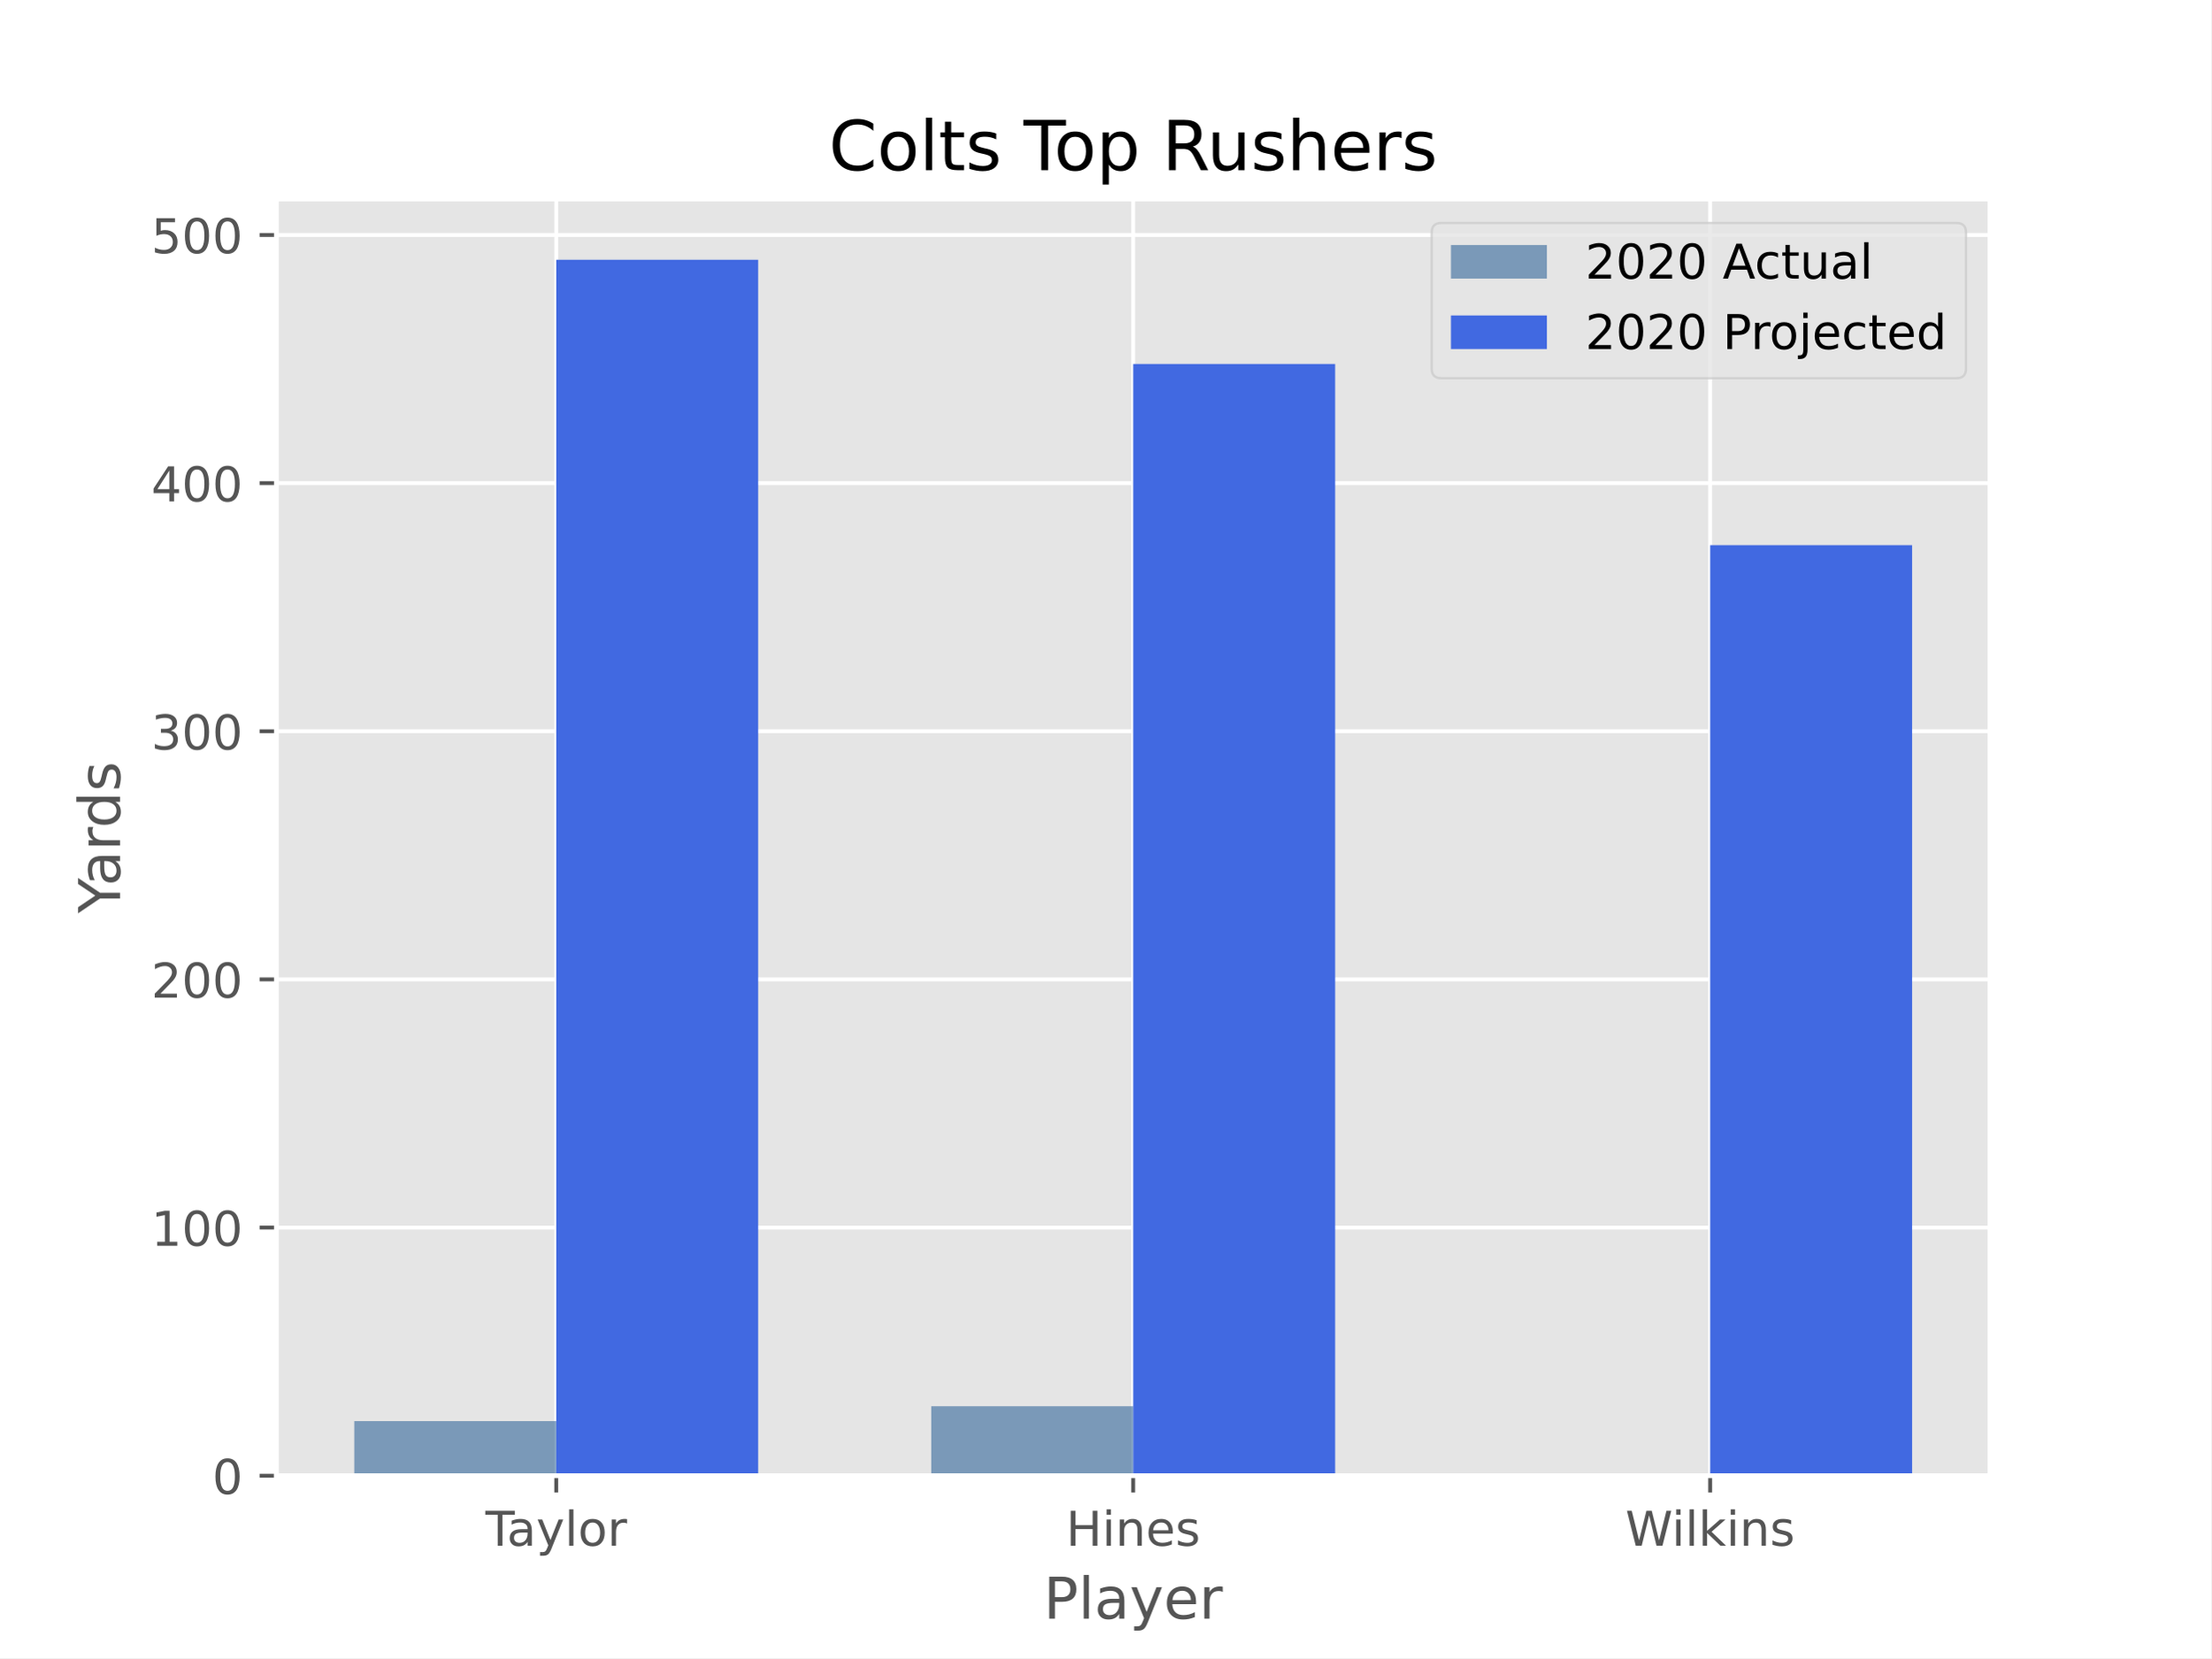
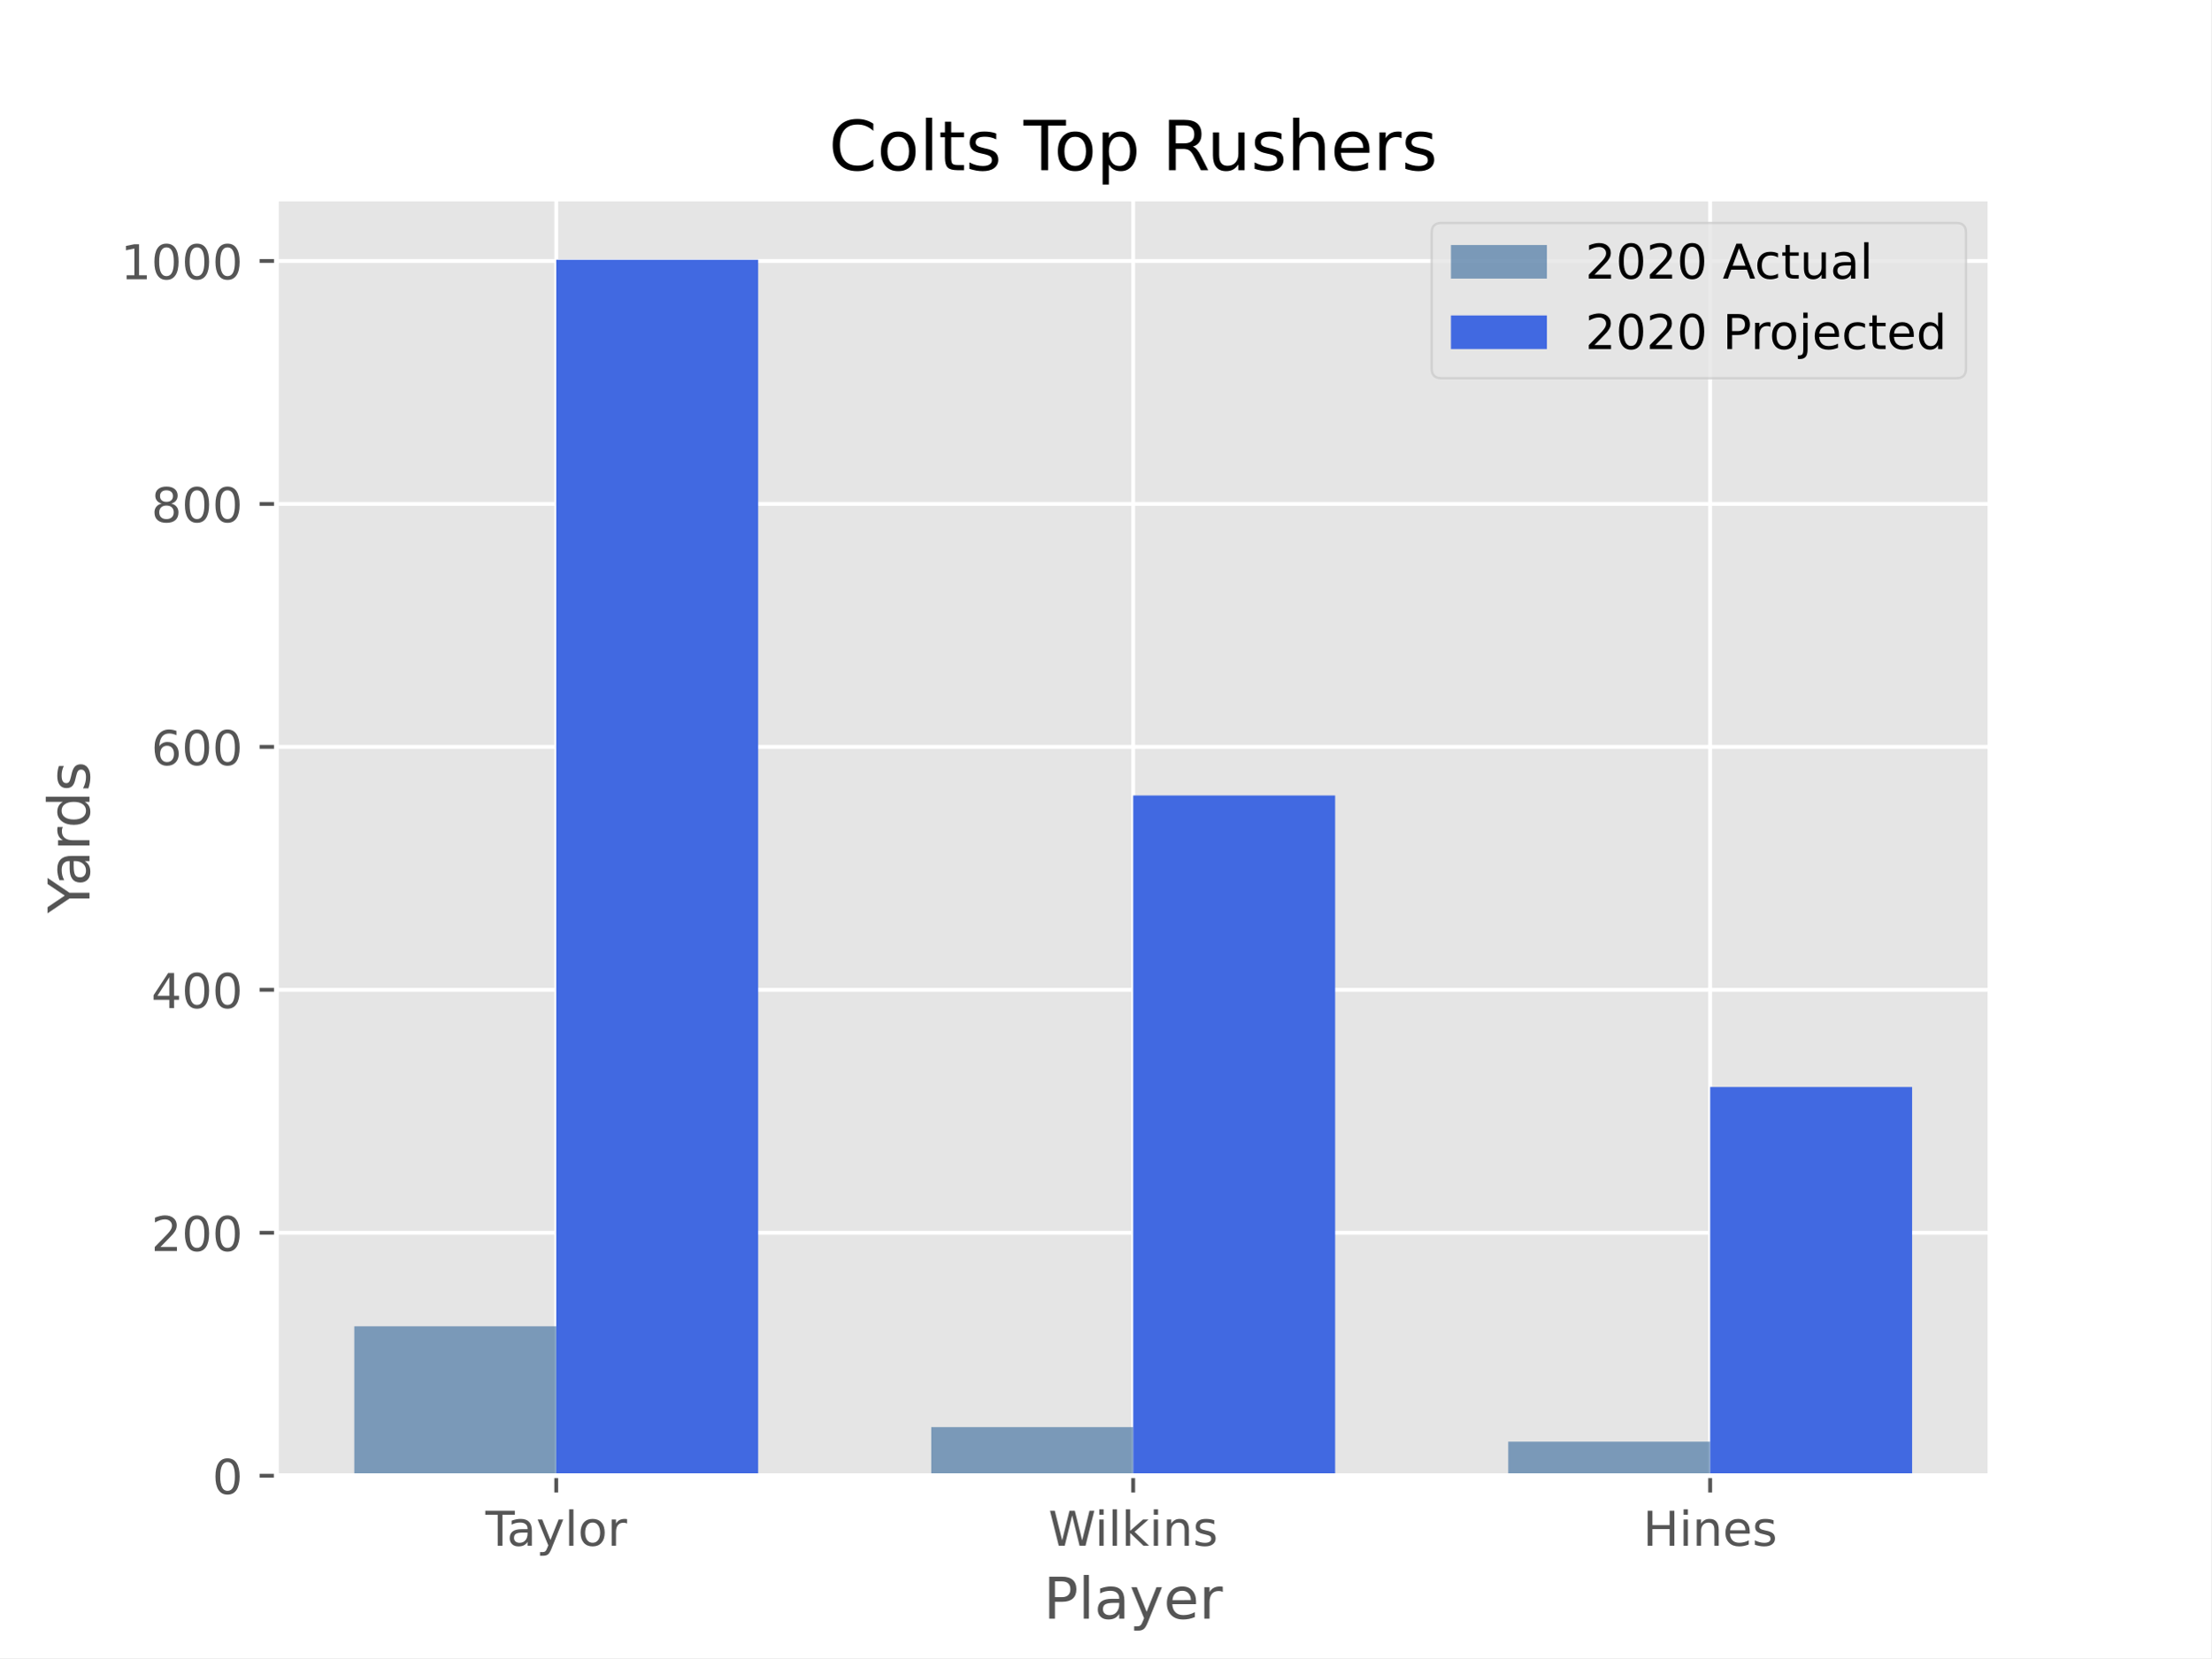
<svg xmlns="http://www.w3.org/2000/svg" xmlns:xlink="http://www.w3.org/1999/xlink" height="345.6pt" version="1.1" viewBox="0 0 460.8 345.6" width="460.8pt">
  <defs>
    <style type="text/css">*{stroke-linecap:butt;stroke-linejoin:round;}</style>
  </defs>
  <g id="figure_1">
    <g id="patch_1">
      <path d="M 0 345.6  L 460.8 345.6  L 460.8 0  L 0 0  z " style="fill:#ffffff;" />
    </g>
    <g id="axes_1">
      <g id="patch_2">
        <path d="M 57.6 307.584  L 414.72 307.584  L 414.72 41.472  L 57.6 41.472  z " style="fill:#e5e5e5;" />
      </g>
      <g id="matplotlib.axis_1">
        <g id="xtick_1">
          <g id="line2d_1">
-             <path clip-path="url(#p3a3b840589)" d="M 115.918 307.584  L 115.918 41.472  " style="fill:none;stroke:#ffffff;stroke-linecap:square;stroke-width:0.8;" />
+             <path clip-path="url(#p863824ca5a)" d="M 115.918 307.584  L 115.918 41.472  " style="fill:none;stroke:#ffffff;stroke-linecap:square;stroke-width:0.8;" />
          </g>
          <g id="line2d_2">
            <defs>
-               <path d="M 0 0  L 0 3.5  " id="mfa1e1a1103" style="stroke:#555555;stroke-width:0.8;" />
-             </defs>
-             <g>
-               <use style="fill:#555555;stroke:#555555;stroke-width:0.8;" x="115.918" xlink:href="#mfa1e1a1103" y="307.584" />
+               <path d="M 0 0  L 0 3.5  " id="me68859387d" style="stroke:#555555;stroke-width:0.8;" />
+             </defs>
+             <g>
+               <use style="fill:#555555;stroke:#555555;stroke-width:0.8;" x="115.918" xlink:href="#me68859387d" y="307.584" />
            </g>
          </g>
          <g id="text_1">
            <g style="fill:#555555;" transform="translate(101.1613 322.1824)scale(0.1 -0.1)">
              <defs>
                <path d="M -0.297 72.906  L 61.375 72.906  L 61.375 64.594  L 35.5 64.594  L 35.5 0  L 25.594 0  L 25.594 64.594  L -0.297 64.594  z " id="DejaVuSans-84" />
                <path d="M 34.281 27.484  Q 23.391 27.484 19.188 25  Q 14.984 22.516 14.984 16.5  Q 14.984 11.719 18.141 8.906  Q 21.297 6.109 26.703 6.109  Q 34.188 6.109 38.703 11.406  Q 43.219 16.703 43.219 25.484  L 43.219 27.484  z M 52.203 31.203  L 52.203 0  L 43.219 0  L 43.219 8.297  Q 40.141 3.328 35.547 0.953  Q 30.953 -1.422 24.312 -1.422  Q 15.922 -1.422 10.953 3.297  Q 6 8.016 6 15.922  Q 6 25.141 12.172 29.828  Q 18.359 34.516 30.609 34.516  L 43.219 34.516  L 43.219 35.406  Q 43.219 41.609 39.141 45  Q 35.062 48.391 27.688 48.391  Q 23 48.391 18.547 47.266  Q 14.109 46.141 10.016 43.891  L 10.016 52.203  Q 14.938 54.109 19.578 55.047  Q 24.219 56 28.609 56  Q 40.484 56 46.344 49.844  Q 52.203 43.703 52.203 31.203  z " id="DejaVuSans-97" />
                <path d="M 32.172 -5.078  Q 28.375 -14.844 24.75 -17.812  Q 21.141 -20.797 15.094 -20.797  L 7.906 -20.797  L 7.906 -13.281  L 13.188 -13.281  Q 16.891 -13.281 18.938 -11.516  Q 21 -9.766 23.484 -3.219  L 25.094 0.875  L 2.984 54.688  L 12.5 54.688  L 29.594 11.922  L 46.688 54.688  L 56.203 54.688  z " id="DejaVuSans-121" />
                <path d="M 9.422 75.984  L 18.406 75.984  L 18.406 0  L 9.422 0  z " id="DejaVuSans-108" />
                <path d="M 30.609 48.391  Q 23.391 48.391 19.188 42.75  Q 14.984 37.109 14.984 27.297  Q 14.984 17.484 19.156 11.844  Q 23.344 6.203 30.609 6.203  Q 37.797 6.203 41.984 11.859  Q 46.188 17.531 46.188 27.297  Q 46.188 37.016 41.984 42.703  Q 37.797 48.391 30.609 48.391  z M 30.609 56  Q 42.328 56 49.016 48.375  Q 55.719 40.766 55.719 27.297  Q 55.719 13.875 49.016 6.219  Q 42.328 -1.422 30.609 -1.422  Q 18.844 -1.422 12.172 6.219  Q 5.516 13.875 5.516 27.297  Q 5.516 40.766 12.172 48.375  Q 18.844 56 30.609 56  z " id="DejaVuSans-111" />
                <path d="M 41.109 46.297  Q 39.594 47.172 37.812 47.578  Q 36.031 48 33.891 48  Q 26.266 48 22.188 43.047  Q 18.109 38.094 18.109 28.812  L 18.109 0  L 9.078 0  L 9.078 54.688  L 18.109 54.688  L 18.109 46.188  Q 20.953 51.172 25.484 53.578  Q 30.031 56 36.531 56  Q 37.453 56 38.578 55.875  Q 39.703 55.766 41.062 55.516  z " id="DejaVuSans-114" />
              </defs>
              <use xlink:href="#DejaVuSans-84" />
              <use x="44.584" xlink:href="#DejaVuSans-97" />
              <use x="105.863" xlink:href="#DejaVuSans-121" />
              <use x="165.043" xlink:href="#DejaVuSans-108" />
              <use x="192.826" xlink:href="#DejaVuSans-111" />
              <use x="254.008" xlink:href="#DejaVuSans-114" />
            </g>
          </g>
        </g>
        <g id="xtick_2">
          <g id="line2d_3">
-             <path clip-path="url(#p3a3b840589)" d="M 236.16 307.584  L 236.16 41.472  " style="fill:none;stroke:#ffffff;stroke-linecap:square;stroke-width:0.8;" />
+             <path clip-path="url(#p863824ca5a)" d="M 236.16 307.584  L 236.16 41.472  " style="fill:none;stroke:#ffffff;stroke-linecap:square;stroke-width:0.8;" />
          </g>
          <g id="line2d_4">
            <g>
-               <use style="fill:#555555;stroke:#555555;stroke-width:0.8;" x="236.16" xlink:href="#mfa1e1a1103" y="307.584" />
+               <use style="fill:#555555;stroke:#555555;stroke-width:0.8;" x="236.16" xlink:href="#me68859387d" y="307.584" />
            </g>
          </g>
          <g id="text_2">
-             <g style="fill:#555555;" transform="translate(222.1608 322.1824)scale(0.1 -0.1)">
-               <defs>
-                 <path d="M 9.812 72.906  L 19.672 72.906  L 19.672 43.016  L 55.516 43.016  L 55.516 72.906  L 65.375 72.906  L 65.375 0  L 55.516 0  L 55.516 34.719  L 19.672 34.719  L 19.672 0  L 9.812 0  z " id="DejaVuSans-72" />
+             <g style="fill:#555555;" transform="translate(218.4928 322.1824)scale(0.1 -0.1)">
+               <defs>
+                 <path d="M 3.328 72.906  L 13.281 72.906  L 28.609 11.281  L 43.891 72.906  L 54.984 72.906  L 70.312 11.281  L 85.594 72.906  L 95.609 72.906  L 77.297 0  L 64.891 0  L 49.516 63.281  L 33.984 0  L 21.578 0  z " id="DejaVuSans-87" />
                <path d="M 9.422 54.688  L 18.406 54.688  L 18.406 0  L 9.422 0  z M 9.422 75.984  L 18.406 75.984  L 18.406 64.594  L 9.422 64.594  z " id="DejaVuSans-105" />
+                 <path d="M 9.078 75.984  L 18.109 75.984  L 18.109 31.109  L 44.922 54.688  L 56.391 54.688  L 27.391 29.109  L 57.625 0  L 45.906 0  L 18.109 26.703  L 18.109 0  L 9.078 0  z " id="DejaVuSans-107" />
                <path d="M 54.891 33.016  L 54.891 0  L 45.906 0  L 45.906 32.719  Q 45.906 40.484 42.875 44.328  Q 39.844 48.188 33.797 48.188  Q 26.516 48.188 22.312 43.547  Q 18.109 38.922 18.109 30.906  L 18.109 0  L 9.078 0  L 9.078 54.688  L 18.109 54.688  L 18.109 46.188  Q 21.344 51.125 25.703 53.562  Q 30.078 56 35.797 56  Q 45.219 56 50.047 50.172  Q 54.891 44.344 54.891 33.016  z " id="DejaVuSans-110" />
-                 <path d="M 56.203 29.594  L 56.203 25.203  L 14.891 25.203  Q 15.484 15.922 20.484 11.062  Q 25.484 6.203 34.422 6.203  Q 39.594 6.203 44.453 7.469  Q 49.312 8.734 54.109 11.281  L 54.109 2.781  Q 49.266 0.734 44.188 -0.344  Q 39.109 -1.422 33.891 -1.422  Q 20.797 -1.422 13.156 6.188  Q 5.516 13.812 5.516 26.812  Q 5.516 40.234 12.766 48.109  Q 20.016 56 32.328 56  Q 43.359 56 49.781 48.891  Q 56.203 41.797 56.203 29.594  z M 47.219 32.234  Q 47.125 39.594 43.094 43.984  Q 39.062 48.391 32.422 48.391  Q 24.906 48.391 20.391 44.141  Q 15.875 39.891 15.188 32.172  z " id="DejaVuSans-101" />
                <path d="M 44.281 53.078  L 44.281 44.578  Q 40.484 46.531 36.375 47.5  Q 32.281 48.484 27.875 48.484  Q 21.188 48.484 17.844 46.438  Q 14.5 44.391 14.5 40.281  Q 14.5 37.156 16.891 35.375  Q 19.281 33.594 26.516 31.984  L 29.594 31.297  Q 39.156 29.25 43.188 25.516  Q 47.219 21.781 47.219 15.094  Q 47.219 7.469 41.188 3.016  Q 35.156 -1.422 24.609 -1.422  Q 20.219 -1.422 15.453 -0.562  Q 10.688 0.297 5.422 2  L 5.422 11.281  Q 10.406 8.688 15.234 7.391  Q 20.062 6.109 24.812 6.109  Q 31.156 6.109 34.562 8.281  Q 37.984 10.453 37.984 14.406  Q 37.984 18.062 35.516 20.016  Q 33.062 21.969 24.703 23.781  L 21.578 24.516  Q 13.234 26.266 9.516 29.906  Q 5.812 33.547 5.812 39.891  Q 5.812 47.609 11.281 51.797  Q 16.75 56 26.812 56  Q 31.781 56 36.172 55.266  Q 40.578 54.547 44.281 53.078  z " id="DejaVuSans-115" />
-               </defs>
-               <use xlink:href="#DejaVuSans-72" />
-               <use x="75.195" xlink:href="#DejaVuSans-105" />
-               <use x="102.979" xlink:href="#DejaVuSans-110" />
-               <use x="166.357" xlink:href="#DejaVuSans-101" />
-               <use x="227.881" xlink:href="#DejaVuSans-115" />
-             </g>
-           </g>
-         </g>
-         <g id="xtick_3">
-           <g id="line2d_5">
-             <path clip-path="url(#p3a3b840589)" d="M 356.402 307.584  L 356.402 41.472  " style="fill:none;stroke:#ffffff;stroke-linecap:square;stroke-width:0.8;" />
-           </g>
-           <g id="line2d_6">
-             <g>
-               <use style="fill:#555555;stroke:#555555;stroke-width:0.8;" x="356.402" xlink:href="#mfa1e1a1103" y="307.584" />
-             </g>
-           </g>
-           <g id="text_3">
-             <g style="fill:#555555;" transform="translate(338.7352 322.1824)scale(0.1 -0.1)">
-               <defs>
-                 <path d="M 3.328 72.906  L 13.281 72.906  L 28.609 11.281  L 43.891 72.906  L 54.984 72.906  L 70.312 11.281  L 85.594 72.906  L 95.609 72.906  L 77.297 0  L 64.891 0  L 49.516 63.281  L 33.984 0  L 21.578 0  z " id="DejaVuSans-87" />
-                 <path d="M 9.078 75.984  L 18.109 75.984  L 18.109 31.109  L 44.922 54.688  L 56.391 54.688  L 27.391 29.109  L 57.625 0  L 45.906 0  L 18.109 26.703  L 18.109 0  L 9.078 0  z " id="DejaVuSans-107" />
              </defs>
              <use xlink:href="#DejaVuSans-87" />
              <use x="96.627" xlink:href="#DejaVuSans-105" />
              <use x="124.41" xlink:href="#DejaVuSans-108" />
              <use x="152.193" xlink:href="#DejaVuSans-107" />
              <use x="210.104" xlink:href="#DejaVuSans-105" />
              <use x="237.887" xlink:href="#DejaVuSans-110" />
              <use x="301.266" xlink:href="#DejaVuSans-115" />
            </g>
          </g>
        </g>
+         <g id="xtick_3">
+           <g id="line2d_5">
+             <path clip-path="url(#p863824ca5a)" d="M 356.402 307.584  L 356.402 41.472  " style="fill:none;stroke:#ffffff;stroke-linecap:square;stroke-width:0.8;" />
+           </g>
+           <g id="line2d_6">
+             <g>
+               <use style="fill:#555555;stroke:#555555;stroke-width:0.8;" x="356.402" xlink:href="#me68859387d" y="307.584" />
+             </g>
+           </g>
+           <g id="text_3">
+             <g style="fill:#555555;" transform="translate(342.4032 322.1824)scale(0.1 -0.1)">
+               <defs>
+                 <path d="M 9.812 72.906  L 19.672 72.906  L 19.672 43.016  L 55.516 43.016  L 55.516 72.906  L 65.375 72.906  L 65.375 0  L 55.516 0  L 55.516 34.719  L 19.672 34.719  L 19.672 0  L 9.812 0  z " id="DejaVuSans-72" />
+                 <path d="M 56.203 29.594  L 56.203 25.203  L 14.891 25.203  Q 15.484 15.922 20.484 11.062  Q 25.484 6.203 34.422 6.203  Q 39.594 6.203 44.453 7.469  Q 49.312 8.734 54.109 11.281  L 54.109 2.781  Q 49.266 0.734 44.188 -0.344  Q 39.109 -1.422 33.891 -1.422  Q 20.797 -1.422 13.156 6.188  Q 5.516 13.812 5.516 26.812  Q 5.516 40.234 12.766 48.109  Q 20.016 56 32.328 56  Q 43.359 56 49.781 48.891  Q 56.203 41.797 56.203 29.594  z M 47.219 32.234  Q 47.125 39.594 43.094 43.984  Q 39.062 48.391 32.422 48.391  Q 24.906 48.391 20.391 44.141  Q 15.875 39.891 15.188 32.172  z " id="DejaVuSans-101" />
+               </defs>
+               <use xlink:href="#DejaVuSans-72" />
+               <use x="75.195" xlink:href="#DejaVuSans-105" />
+               <use x="102.979" xlink:href="#DejaVuSans-110" />
+               <use x="166.357" xlink:href="#DejaVuSans-101" />
+               <use x="227.881" xlink:href="#DejaVuSans-115" />
+             </g>
+           </g>
+         </g>
        <g id="text_4">
          <g style="fill:#555555;" transform="translate(217.4888 337.3802)scale(0.12 -0.12)">
            <defs>
              <path d="M 19.672 64.797  L 19.672 37.406  L 32.078 37.406  Q 38.969 37.406 42.719 40.969  Q 46.484 44.531 46.484 51.125  Q 46.484 57.672 42.719 61.234  Q 38.969 64.797 32.078 64.797  z M 9.812 72.906  L 32.078 72.906  Q 44.344 72.906 50.609 67.359  Q 56.891 61.812 56.891 51.125  Q 56.891 40.328 50.609 34.812  Q 44.344 29.297 32.078 29.297  L 19.672 29.297  L 19.672 0  L 9.812 0  z " id="DejaVuSans-80" />
            </defs>
            <use xlink:href="#DejaVuSans-80" />
            <use x="60.303" xlink:href="#DejaVuSans-108" />
            <use x="88.086" xlink:href="#DejaVuSans-97" />
            <use x="149.365" xlink:href="#DejaVuSans-121" />
            <use x="208.545" xlink:href="#DejaVuSans-101" />
            <use x="270.068" xlink:href="#DejaVuSans-114" />
          </g>
        </g>
      </g>
      <g id="matplotlib.axis_2">
        <g id="ytick_1">
          <g id="line2d_7">
-             <path clip-path="url(#p3a3b840589)" d="M 57.6 307.584  L 414.72 307.584  " style="fill:none;stroke:#ffffff;stroke-linecap:square;stroke-width:0.8;" />
+             <path clip-path="url(#p863824ca5a)" d="M 57.6 307.584  L 414.72 307.584  " style="fill:none;stroke:#ffffff;stroke-linecap:square;stroke-width:0.8;" />
          </g>
          <g id="line2d_8">
            <defs>
-               <path d="M 0 0  L -3.5 0  " id="m974c4fb7f1" style="stroke:#555555;stroke-width:0.8;" />
-             </defs>
-             <g>
-               <use style="fill:#555555;stroke:#555555;stroke-width:0.8;" x="57.6" xlink:href="#m974c4fb7f1" y="307.584" />
+               <path d="M 0 0  L -3.5 0  " id="mc8473c30e7" style="stroke:#555555;stroke-width:0.8;" />
+             </defs>
+             <g>
+               <use style="fill:#555555;stroke:#555555;stroke-width:0.8;" x="57.6" xlink:href="#mc8473c30e7" y="307.584" />
            </g>
          </g>
          <g id="text_5">
            <g style="fill:#555555;" transform="translate(44.2375 311.3832)scale(0.1 -0.1)">
              <defs>
                <path d="M 31.781 66.406  Q 24.172 66.406 20.328 58.906  Q 16.5 51.422 16.5 36.375  Q 16.5 21.391 20.328 13.891  Q 24.172 6.391 31.781 6.391  Q 39.453 6.391 43.281 13.891  Q 47.125 21.391 47.125 36.375  Q 47.125 51.422 43.281 58.906  Q 39.453 66.406 31.781 66.406  z M 31.781 74.219  Q 44.047 74.219 50.516 64.516  Q 56.984 54.828 56.984 36.375  Q 56.984 17.969 50.516 8.266  Q 44.047 -1.422 31.781 -1.422  Q 19.531 -1.422 13.062 8.266  Q 6.594 17.969 6.594 36.375  Q 6.594 54.828 13.062 64.516  Q 19.531 74.219 31.781 74.219  z " id="DejaVuSans-48" />
              </defs>
              <use xlink:href="#DejaVuSans-48" />
            </g>
          </g>
        </g>
        <g id="ytick_2">
          <g id="line2d_9">
-             <path clip-path="url(#p3a3b840589)" d="M 57.6 255.862  L 414.72 255.862  " style="fill:none;stroke:#ffffff;stroke-linecap:square;stroke-width:0.8;" />
+             <path clip-path="url(#p863824ca5a)" d="M 57.6 256.947  L 414.72 256.947  " style="fill:none;stroke:#ffffff;stroke-linecap:square;stroke-width:0.8;" />
          </g>
          <g id="line2d_10">
            <g>
-               <use style="fill:#555555;stroke:#555555;stroke-width:0.8;" x="57.6" xlink:href="#m974c4fb7f1" y="255.862" />
+               <use style="fill:#555555;stroke:#555555;stroke-width:0.8;" x="57.6" xlink:href="#mc8473c30e7" y="256.947" />
            </g>
          </g>
          <g id="text_6">
-             <g style="fill:#555555;" transform="translate(31.5125 259.6608)scale(0.1 -0.1)">
-               <defs>
-                 <path d="M 12.406 8.297  L 28.516 8.297  L 28.516 63.922  L 10.984 60.406  L 10.984 69.391  L 28.422 72.906  L 38.281 72.906  L 38.281 8.297  L 54.391 8.297  L 54.391 0  L 12.406 0  z " id="DejaVuSans-49" />
-               </defs>
-               <use xlink:href="#DejaVuSans-49" />
+             <g style="fill:#555555;" transform="translate(31.5125 260.7459)scale(0.1 -0.1)">
+               <defs>
+                 <path d="M 19.188 8.297  L 53.609 8.297  L 53.609 0  L 7.328 0  L 7.328 8.297  Q 12.938 14.109 22.625 23.891  Q 32.328 33.688 34.812 36.531  Q 39.547 41.844 41.422 45.531  Q 43.312 49.219 43.312 52.781  Q 43.312 58.594 39.234 62.25  Q 35.156 65.922 28.609 65.922  Q 23.969 65.922 18.812 64.312  Q 13.672 62.703 7.812 59.422  L 7.812 69.391  Q 13.766 71.781 18.938 73  Q 24.125 74.219 28.422 74.219  Q 39.75 74.219 46.484 68.547  Q 53.219 62.891 53.219 53.422  Q 53.219 48.922 51.531 44.891  Q 49.859 40.875 45.406 35.406  Q 44.188 33.984 37.641 27.219  Q 31.109 20.453 19.188 8.297  z " id="DejaVuSans-50" />
+               </defs>
+               <use xlink:href="#DejaVuSans-50" />
              <use x="63.623" xlink:href="#DejaVuSans-48" />
              <use x="127.246" xlink:href="#DejaVuSans-48" />
            </g>
          </g>
        </g>
        <g id="ytick_3">
          <g id="line2d_11">
-             <path clip-path="url(#p3a3b840589)" d="M 57.6 204.139  L 414.72 204.139  " style="fill:none;stroke:#ffffff;stroke-linecap:square;stroke-width:0.8;" />
+             <path clip-path="url(#p863824ca5a)" d="M 57.6 206.309  L 414.72 206.309  " style="fill:none;stroke:#ffffff;stroke-linecap:square;stroke-width:0.8;" />
          </g>
          <g id="line2d_12">
            <g>
-               <use style="fill:#555555;stroke:#555555;stroke-width:0.8;" x="57.6" xlink:href="#m974c4fb7f1" y="204.139" />
+               <use style="fill:#555555;stroke:#555555;stroke-width:0.8;" x="57.6" xlink:href="#mc8473c30e7" y="206.309" />
            </g>
          </g>
          <g id="text_7">
-             <g style="fill:#555555;" transform="translate(31.5125 207.9383)scale(0.1 -0.1)">
-               <defs>
-                 <path d="M 19.188 8.297  L 53.609 8.297  L 53.609 0  L 7.328 0  L 7.328 8.297  Q 12.938 14.109 22.625 23.891  Q 32.328 33.688 34.812 36.531  Q 39.547 41.844 41.422 45.531  Q 43.312 49.219 43.312 52.781  Q 43.312 58.594 39.234 62.25  Q 35.156 65.922 28.609 65.922  Q 23.969 65.922 18.812 64.312  Q 13.672 62.703 7.812 59.422  L 7.812 69.391  Q 13.766 71.781 18.938 73  Q 24.125 74.219 28.422 74.219  Q 39.75 74.219 46.484 68.547  Q 53.219 62.891 53.219 53.422  Q 53.219 48.922 51.531 44.891  Q 49.859 40.875 45.406 35.406  Q 44.188 33.984 37.641 27.219  Q 31.109 20.453 19.188 8.297  z " id="DejaVuSans-50" />
-               </defs>
-               <use xlink:href="#DejaVuSans-50" />
+             <g style="fill:#555555;" transform="translate(31.5125 210.1085)scale(0.1 -0.1)">
+               <defs>
+                 <path d="M 37.797 64.312  L 12.891 25.391  L 37.797 25.391  z M 35.203 72.906  L 47.609 72.906  L 47.609 25.391  L 58.016 25.391  L 58.016 17.188  L 47.609 17.188  L 47.609 0  L 37.797 0  L 37.797 17.188  L 4.891 17.188  L 4.891 26.703  z " id="DejaVuSans-52" />
+               </defs>
+               <use xlink:href="#DejaVuSans-52" />
              <use x="63.623" xlink:href="#DejaVuSans-48" />
              <use x="127.246" xlink:href="#DejaVuSans-48" />
            </g>
          </g>
        </g>
        <g id="ytick_4">
          <g id="line2d_13">
-             <path clip-path="url(#p3a3b840589)" d="M 57.6 152.417  L 414.72 152.417  " style="fill:none;stroke:#ffffff;stroke-linecap:square;stroke-width:0.8;" />
+             <path clip-path="url(#p863824ca5a)" d="M 57.6 155.672  L 414.72 155.672  " style="fill:none;stroke:#ffffff;stroke-linecap:square;stroke-width:0.8;" />
          </g>
          <g id="line2d_14">
            <g>
-               <use style="fill:#555555;stroke:#555555;stroke-width:0.8;" x="57.6" xlink:href="#m974c4fb7f1" y="152.417" />
+               <use style="fill:#555555;stroke:#555555;stroke-width:0.8;" x="57.6" xlink:href="#mc8473c30e7" y="155.672" />
            </g>
          </g>
          <g id="text_8">
-             <g style="fill:#555555;" transform="translate(31.5125 156.2159)scale(0.1 -0.1)">
-               <defs>
-                 <path d="M 40.578 39.312  Q 47.656 37.797 51.625 33  Q 55.609 28.219 55.609 21.188  Q 55.609 10.406 48.188 4.484  Q 40.766 -1.422 27.094 -1.422  Q 22.516 -1.422 17.656 -0.516  Q 12.797 0.391 7.625 2.203  L 7.625 11.719  Q 11.719 9.328 16.594 8.109  Q 21.484 6.891 26.812 6.891  Q 36.078 6.891 40.938 10.547  Q 45.797 14.203 45.797 21.188  Q 45.797 27.641 41.281 31.266  Q 36.766 34.906 28.719 34.906  L 20.219 34.906  L 20.219 43.016  L 29.109 43.016  Q 36.375 43.016 40.234 45.922  Q 44.094 48.828 44.094 54.297  Q 44.094 59.906 40.109 62.906  Q 36.141 65.922 28.719 65.922  Q 24.656 65.922 20.016 65.031  Q 15.375 64.156 9.812 62.312  L 9.812 71.094  Q 15.438 72.656 20.344 73.438  Q 25.25 74.219 29.594 74.219  Q 40.828 74.219 47.359 69.109  Q 53.906 64.016 53.906 55.328  Q 53.906 49.266 50.438 45.094  Q 46.969 40.922 40.578 39.312  z " id="DejaVuSans-51" />
-               </defs>
-               <use xlink:href="#DejaVuSans-51" />
+             <g style="fill:#555555;" transform="translate(31.5125 159.4711)scale(0.1 -0.1)">
+               <defs>
+                 <path d="M 33.016 40.375  Q 26.375 40.375 22.484 35.828  Q 18.609 31.297 18.609 23.391  Q 18.609 15.531 22.484 10.953  Q 26.375 6.391 33.016 6.391  Q 39.656 6.391 43.531 10.953  Q 47.406 15.531 47.406 23.391  Q 47.406 31.297 43.531 35.828  Q 39.656 40.375 33.016 40.375  z M 52.594 71.297  L 52.594 62.312  Q 48.875 64.062 45.094 64.984  Q 41.312 65.922 37.594 65.922  Q 27.828 65.922 22.672 59.328  Q 17.531 52.734 16.797 39.406  Q 19.672 43.656 24.016 45.922  Q 28.375 48.188 33.594 48.188  Q 44.578 48.188 50.953 41.516  Q 57.328 34.859 57.328 23.391  Q 57.328 12.156 50.688 5.359  Q 44.047 -1.422 33.016 -1.422  Q 20.359 -1.422 13.672 8.266  Q 6.984 17.969 6.984 36.375  Q 6.984 53.656 15.188 63.938  Q 23.391 74.219 37.203 74.219  Q 40.922 74.219 44.703 73.484  Q 48.484 72.75 52.594 71.297  z " id="DejaVuSans-54" />
+               </defs>
+               <use xlink:href="#DejaVuSans-54" />
              <use x="63.623" xlink:href="#DejaVuSans-48" />
              <use x="127.246" xlink:href="#DejaVuSans-48" />
            </g>
          </g>
        </g>
        <g id="ytick_5">
          <g id="line2d_15">
-             <path clip-path="url(#p3a3b840589)" d="M 57.6 100.694  L 414.72 100.694  " style="fill:none;stroke:#ffffff;stroke-linecap:square;stroke-width:0.8;" />
+             <path clip-path="url(#p863824ca5a)" d="M 57.6 105.035  L 414.72 105.035  " style="fill:none;stroke:#ffffff;stroke-linecap:square;stroke-width:0.8;" />
          </g>
          <g id="line2d_16">
            <g>
-               <use style="fill:#555555;stroke:#555555;stroke-width:0.8;" x="57.6" xlink:href="#m974c4fb7f1" y="100.694" />
+               <use style="fill:#555555;stroke:#555555;stroke-width:0.8;" x="57.6" xlink:href="#mc8473c30e7" y="105.035" />
            </g>
          </g>
          <g id="text_9">
-             <g style="fill:#555555;" transform="translate(31.5125 104.4934)scale(0.1 -0.1)">
-               <defs>
-                 <path d="M 37.797 64.312  L 12.891 25.391  L 37.797 25.391  z M 35.203 72.906  L 47.609 72.906  L 47.609 25.391  L 58.016 25.391  L 58.016 17.188  L 47.609 17.188  L 47.609 0  L 37.797 0  L 37.797 17.188  L 4.891 17.188  L 4.891 26.703  z " id="DejaVuSans-52" />
-               </defs>
-               <use xlink:href="#DejaVuSans-52" />
+             <g style="fill:#555555;" transform="translate(31.5125 108.8338)scale(0.1 -0.1)">
+               <defs>
+                 <path d="M 31.781 34.625  Q 24.75 34.625 20.719 30.859  Q 16.703 27.094 16.703 20.516  Q 16.703 13.922 20.719 10.156  Q 24.75 6.391 31.781 6.391  Q 38.812 6.391 42.859 10.172  Q 46.922 13.969 46.922 20.516  Q 46.922 27.094 42.891 30.859  Q 38.875 34.625 31.781 34.625  z M 21.922 38.812  Q 15.578 40.375 12.031 44.719  Q 8.5 49.078 8.5 55.328  Q 8.5 64.062 14.719 69.141  Q 20.953 74.219 31.781 74.219  Q 42.672 74.219 48.875 69.141  Q 55.078 64.062 55.078 55.328  Q 55.078 49.078 51.531 44.719  Q 48 40.375 41.703 38.812  Q 48.828 37.156 52.797 32.312  Q 56.781 27.484 56.781 20.516  Q 56.781 9.906 50.312 4.234  Q 43.844 -1.422 31.781 -1.422  Q 19.734 -1.422 13.25 4.234  Q 6.781 9.906 6.781 20.516  Q 6.781 27.484 10.781 32.312  Q 14.797 37.156 21.922 38.812  z M 18.312 54.391  Q 18.312 48.734 21.844 45.562  Q 25.391 42.391 31.781 42.391  Q 38.141 42.391 41.719 45.562  Q 45.312 48.734 45.312 54.391  Q 45.312 60.062 41.719 63.234  Q 38.141 66.406 31.781 66.406  Q 25.391 66.406 21.844 63.234  Q 18.312 60.062 18.312 54.391  z " id="DejaVuSans-56" />
+               </defs>
+               <use xlink:href="#DejaVuSans-56" />
              <use x="63.623" xlink:href="#DejaVuSans-48" />
              <use x="127.246" xlink:href="#DejaVuSans-48" />
            </g>
          </g>
        </g>
        <g id="ytick_6">
          <g id="line2d_17">
-             <path clip-path="url(#p3a3b840589)" d="M 57.6 48.972  L 414.72 48.972  " style="fill:none;stroke:#ffffff;stroke-linecap:square;stroke-width:0.8;" />
+             <path clip-path="url(#p863824ca5a)" d="M 57.6 54.397  L 414.72 54.397  " style="fill:none;stroke:#ffffff;stroke-linecap:square;stroke-width:0.8;" />
          </g>
          <g id="line2d_18">
            <g>
-               <use style="fill:#555555;stroke:#555555;stroke-width:0.8;" x="57.6" xlink:href="#m974c4fb7f1" y="48.972" />
+               <use style="fill:#555555;stroke:#555555;stroke-width:0.8;" x="57.6" xlink:href="#mc8473c30e7" y="54.397" />
            </g>
          </g>
          <g id="text_10">
-             <g style="fill:#555555;" transform="translate(31.5125 52.77097)scale(0.1 -0.1)">
-               <defs>
-                 <path d="M 10.797 72.906  L 49.516 72.906  L 49.516 64.594  L 19.828 64.594  L 19.828 46.734  Q 21.969 47.469 24.109 47.828  Q 26.266 48.188 28.422 48.188  Q 40.625 48.188 47.75 41.5  Q 54.891 34.812 54.891 23.391  Q 54.891 11.625 47.562 5.094  Q 40.234 -1.422 26.906 -1.422  Q 22.312 -1.422 17.547 -0.641  Q 12.797 0.141 7.719 1.703  L 7.719 11.625  Q 12.109 9.234 16.797 8.062  Q 21.484 6.891 26.703 6.891  Q 35.156 6.891 40.078 11.328  Q 45.016 15.766 45.016 23.391  Q 45.016 31 40.078 35.438  Q 35.156 39.891 26.703 39.891  Q 22.75 39.891 18.812 39.016  Q 14.891 38.141 10.797 36.281  z " id="DejaVuSans-53" />
-               </defs>
-               <use xlink:href="#DejaVuSans-53" />
-               <use x="63.623" xlink:href="#DejaVuSans-48" />
-               <use x="127.246" xlink:href="#DejaVuSans-48" />
+             <g style="fill:#555555;" transform="translate(25.15 58.19641)scale(0.1 -0.1)">
+               <defs>
+                 <path d="M 12.406 8.297  L 28.516 8.297  L 28.516 63.922  L 10.984 60.406  L 10.984 69.391  L 28.422 72.906  L 38.281 72.906  L 38.281 8.297  L 54.391 8.297  L 54.391 0  L 12.406 0  z " id="DejaVuSans-49" />
+               </defs>
+               <use xlink:href="#DejaVuSans-49" />
+               <use x="63.623" xlink:href="#DejaVuSans-48" />
+               <use x="127.246" xlink:href="#DejaVuSans-48" />
+               <use x="190.869" xlink:href="#DejaVuSans-48" />
            </g>
          </g>
        </g>
        <g id="text_11">
-           <g style="fill:#555555;" transform="translate(25.01687 190.3408)rotate(-90)scale(0.12 -0.12)">
+           <g style="fill:#555555;" transform="translate(18.65438 190.3408)rotate(-90)scale(0.12 -0.12)">
            <defs>
              <path d="M -0.203 72.906  L 10.406 72.906  L 30.609 42.922  L 50.688 72.906  L 61.281 72.906  L 35.5 34.719  L 35.5 0  L 25.594 0  L 25.594 34.719  z " id="DejaVuSans-89" />
              <path d="M 45.406 46.391  L 45.406 75.984  L 54.391 75.984  L 54.391 0  L 45.406 0  L 45.406 8.203  Q 42.578 3.328 38.25 0.953  Q 33.938 -1.422 27.875 -1.422  Q 17.969 -1.422 11.734 6.484  Q 5.516 14.406 5.516 27.297  Q 5.516 40.188 11.734 48.094  Q 17.969 56 27.875 56  Q 33.938 56 38.25 53.625  Q 42.578 51.266 45.406 46.391  z M 14.797 27.297  Q 14.797 17.391 18.875 11.75  Q 22.953 6.109 30.078 6.109  Q 37.203 6.109 41.297 11.75  Q 45.406 17.391 45.406 27.297  Q 45.406 37.203 41.297 42.844  Q 37.203 48.484 30.078 48.484  Q 22.953 48.484 18.875 42.844  Q 14.797 37.203 14.797 27.297  z " id="DejaVuSans-100" />
            </defs>
            <use xlink:href="#DejaVuSans-89" />
            <use x="47.334" xlink:href="#DejaVuSans-97" />
            <use x="108.613" xlink:href="#DejaVuSans-114" />
            <use x="147.977" xlink:href="#DejaVuSans-100" />
            <use x="211.453" xlink:href="#DejaVuSans-115" />
          </g>
        </g>
      </g>
      <g id="patch_3">
-         <path clip-path="url(#p3a3b840589)" d="M 73.833 307.584  L 115.918 307.584  L 115.918 296.205  L 73.833 296.205  z " style="fill:#336699;fill-opacity:0.6;" />
+         <path clip-path="url(#p863824ca5a)" d="M 73.833 307.584  L 115.918 307.584  L 115.918 276.442  L 73.833 276.442  z " style="fill:#336699;fill-opacity:0.6;" />
      </g>
      <g id="patch_4">
-         <path clip-path="url(#p3a3b840589)" d="M 194.075 307.584  L 236.16 307.584  L 236.16 293.102  L 194.075 293.102  z " style="fill:#336699;fill-opacity:0.6;" />
+         <path clip-path="url(#p863824ca5a)" d="M 194.075 307.584  L 236.16 307.584  L 236.16 297.457  L 194.075 297.457  z " style="fill:#336699;fill-opacity:0.6;" />
      </g>
      <g id="patch_5">
-         <path clip-path="url(#p3a3b840589)" d="M 314.318 307.584  L 356.402 307.584  L 356.402 307.584  L 314.318 307.584  z " style="fill:#336699;fill-opacity:0.6;" />
+         <path clip-path="url(#p863824ca5a)" d="M 314.318 307.584  L 356.402 307.584  L 356.402 300.495  L 314.318 300.495  z " style="fill:#336699;fill-opacity:0.6;" />
      </g>
      <g id="patch_6">
-         <path clip-path="url(#p3a3b840589)" d="M 115.918 307.584  L 158.002 307.584  L 158.002 54.144  L 115.918 54.144  z " style="fill:#4169e1;" />
+         <path clip-path="url(#p863824ca5a)" d="M 115.918 307.584  L 158.002 307.584  L 158.002 54.144  L 115.918 54.144  z " style="fill:#4169e1;" />
      </g>
      <g id="patch_7">
-         <path clip-path="url(#p3a3b840589)" d="M 236.16 307.584  L 278.245 307.584  L 278.245 75.867  L 236.16 75.867  z " style="fill:#4169e1;" />
+         <path clip-path="url(#p863824ca5a)" d="M 236.16 307.584  L 278.245 307.584  L 278.245 165.799  L 236.16 165.799  z " style="fill:#4169e1;" />
      </g>
      <g id="patch_8">
-         <path clip-path="url(#p3a3b840589)" d="M 356.402 307.584  L 398.487 307.584  L 398.487 113.625  L 356.402 113.625  z " style="fill:#4169e1;" />
+         <path clip-path="url(#p863824ca5a)" d="M 356.402 307.584  L 398.487 307.584  L 398.487 226.564  L 356.402 226.564  z " style="fill:#4169e1;" />
      </g>
      <g id="patch_9">
        <path d="M 57.6 307.584  L 57.6 41.472  " style="fill:none;stroke:#ffffff;stroke-linecap:square;stroke-linejoin:miter;" />
      </g>
      <g id="patch_10">
        <path d="M 414.72 307.584  L 414.72 41.472  " style="fill:none;stroke:#ffffff;stroke-linecap:square;stroke-linejoin:miter;" />
      </g>
      <g id="patch_11">
        <path d="M 57.6 307.584  L 414.72 307.584  " style="fill:none;stroke:#ffffff;stroke-linecap:square;stroke-linejoin:miter;" />
      </g>
      <g id="patch_12">
        <path d="M 57.6 41.472  L 414.72 41.472  " style="fill:none;stroke:#ffffff;stroke-linecap:square;stroke-linejoin:miter;" />
      </g>
      <g id="text_12">
        <g transform="translate(172.7303 35.472)scale(0.144 -0.144)">
          <defs>
            <path d="M 64.406 67.281  L 64.406 56.891  Q 59.422 61.531 53.781 63.812  Q 48.141 66.109 41.797 66.109  Q 29.297 66.109 22.656 58.469  Q 16.016 50.828 16.016 36.375  Q 16.016 21.969 22.656 14.328  Q 29.297 6.688 41.797 6.688  Q 48.141 6.688 53.781 8.984  Q 59.422 11.281 64.406 15.922  L 64.406 5.609  Q 59.234 2.094 53.438 0.328  Q 47.656 -1.422 41.219 -1.422  Q 24.656 -1.422 15.125 8.703  Q 5.609 18.844 5.609 36.375  Q 5.609 53.953 15.125 64.078  Q 24.656 74.219 41.219 74.219  Q 47.75 74.219 53.531 72.484  Q 59.328 70.75 64.406 67.281  z " id="DejaVuSans-67" />
            <path d="M 18.312 70.219  L 18.312 54.688  L 36.812 54.688  L 36.812 47.703  L 18.312 47.703  L 18.312 18.016  Q 18.312 11.328 20.141 9.422  Q 21.969 7.516 27.594 7.516  L 36.812 7.516  L 36.812 0  L 27.594 0  Q 17.188 0 13.234 3.875  Q 9.281 7.766 9.281 18.016  L 9.281 47.703  L 2.688 47.703  L 2.688 54.688  L 9.281 54.688  L 9.281 70.219  z " id="DejaVuSans-116" />
            <path id="DejaVuSans-32" />
            <path d="M 18.109 8.203  L 18.109 -20.797  L 9.078 -20.797  L 9.078 54.688  L 18.109 54.688  L 18.109 46.391  Q 20.953 51.266 25.266 53.625  Q 29.594 56 35.594 56  Q 45.562 56 51.781 48.094  Q 58.016 40.188 58.016 27.297  Q 58.016 14.406 51.781 6.484  Q 45.562 -1.422 35.594 -1.422  Q 29.594 -1.422 25.266 0.953  Q 20.953 3.328 18.109 8.203  z M 48.688 27.297  Q 48.688 37.203 44.609 42.844  Q 40.531 48.484 33.406 48.484  Q 26.266 48.484 22.188 42.844  Q 18.109 37.203 18.109 27.297  Q 18.109 17.391 22.188 11.75  Q 26.266 6.109 33.406 6.109  Q 40.531 6.109 44.609 11.75  Q 48.688 17.391 48.688 27.297  z " id="DejaVuSans-112" />
            <path d="M 44.391 34.188  Q 47.562 33.109 50.562 29.594  Q 53.562 26.078 56.594 19.922  L 66.609 0  L 56 0  L 46.688 18.703  Q 43.062 26.031 39.672 28.422  Q 36.281 30.812 30.422 30.812  L 19.672 30.812  L 19.672 0  L 9.812 0  L 9.812 72.906  L 32.078 72.906  Q 44.578 72.906 50.734 67.672  Q 56.891 62.453 56.891 51.906  Q 56.891 45.016 53.688 40.469  Q 50.484 35.938 44.391 34.188  z M 19.672 64.797  L 19.672 38.922  L 32.078 38.922  Q 39.203 38.922 42.844 42.219  Q 46.484 45.516 46.484 51.906  Q 46.484 58.297 42.844 61.547  Q 39.203 64.797 32.078 64.797  z " id="DejaVuSans-82" />
            <path d="M 8.5 21.578  L 8.5 54.688  L 17.484 54.688  L 17.484 21.922  Q 17.484 14.156 20.5 10.266  Q 23.531 6.391 29.594 6.391  Q 36.859 6.391 41.078 11.031  Q 45.312 15.672 45.312 23.688  L 45.312 54.688  L 54.297 54.688  L 54.297 0  L 45.312 0  L 45.312 8.406  Q 42.047 3.422 37.719 1  Q 33.406 -1.422 27.688 -1.422  Q 18.266 -1.422 13.375 4.438  Q 8.5 10.297 8.5 21.578  z M 31.109 56  z " id="DejaVuSans-117" />
            <path d="M 54.891 33.016  L 54.891 0  L 45.906 0  L 45.906 32.719  Q 45.906 40.484 42.875 44.328  Q 39.844 48.188 33.797 48.188  Q 26.516 48.188 22.312 43.547  Q 18.109 38.922 18.109 30.906  L 18.109 0  L 9.078 0  L 9.078 75.984  L 18.109 75.984  L 18.109 46.188  Q 21.344 51.125 25.703 53.562  Q 30.078 56 35.797 56  Q 45.219 56 50.047 50.172  Q 54.891 44.344 54.891 33.016  z " id="DejaVuSans-104" />
          </defs>
          <use xlink:href="#DejaVuSans-67" />
          <use x="69.824" xlink:href="#DejaVuSans-111" />
          <use x="131.006" xlink:href="#DejaVuSans-108" />
          <use x="158.789" xlink:href="#DejaVuSans-116" />
          <use x="197.998" xlink:href="#DejaVuSans-115" />
          <use x="250.098" xlink:href="#DejaVuSans-32" />
          <use x="281.885" xlink:href="#DejaVuSans-84" />
          <use x="325.969" xlink:href="#DejaVuSans-111" />
          <use x="387.15" xlink:href="#DejaVuSans-112" />
          <use x="450.627" xlink:href="#DejaVuSans-32" />
          <use x="482.414" xlink:href="#DejaVuSans-82" />
          <use x="547.396" xlink:href="#DejaVuSans-117" />
          <use x="610.775" xlink:href="#DejaVuSans-115" />
          <use x="662.875" xlink:href="#DejaVuSans-104" />
          <use x="726.254" xlink:href="#DejaVuSans-101" />
          <use x="787.777" xlink:href="#DejaVuSans-114" />
          <use x="828.891" xlink:href="#DejaVuSans-115" />
        </g>
      </g>
      <g id="legend_1">
        <g id="patch_13">
          <path d="M 300.381 78.828  L 407.72 78.828  Q 409.72 78.828 409.72 76.828  L 409.72 48.472  Q 409.72 46.472 407.72 46.472  L 300.381 46.472  Q 298.381 46.472 298.381 48.472  L 298.381 76.828  Q 298.381 78.828 300.381 78.828  z " style="fill:#e5e5e5;opacity:0.8;stroke:#cccccc;stroke-linejoin:miter;stroke-width:0.5;" />
        </g>
        <g id="patch_14">
          <path d="M 302.381 58.07  L 322.381 58.07  L 322.381 51.07  L 302.381 51.07  z " style="fill:#336699;fill-opacity:0.6;" />
        </g>
        <g id="text_13">
          <g transform="translate(330.3809 58.07044)scale(0.1 -0.1)">
            <defs>
              <path d="M 34.188 63.188  L 20.797 26.906  L 47.609 26.906  z M 28.609 72.906  L 39.797 72.906  L 67.578 0  L 57.328 0  L 50.688 18.703  L 17.828 18.703  L 11.188 0  L 0.781 0  z " id="DejaVuSans-65" />
              <path d="M 48.781 52.594  L 48.781 44.188  Q 44.969 46.297 41.141 47.344  Q 37.312 48.391 33.406 48.391  Q 24.656 48.391 19.812 42.844  Q 14.984 37.312 14.984 27.297  Q 14.984 17.281 19.812 11.734  Q 24.656 6.203 33.406 6.203  Q 37.312 6.203 41.141 7.25  Q 44.969 8.297 48.781 10.406  L 48.781 2.094  Q 45.016 0.344 40.984 -0.531  Q 36.969 -1.422 32.422 -1.422  Q 20.062 -1.422 12.781 6.344  Q 5.516 14.109 5.516 27.297  Q 5.516 40.672 12.859 48.328  Q 20.219 56 33.016 56  Q 37.156 56 41.109 55.141  Q 45.062 54.297 48.781 52.594  z " id="DejaVuSans-99" />
            </defs>
            <use xlink:href="#DejaVuSans-50" />
            <use x="63.623" xlink:href="#DejaVuSans-48" />
            <use x="127.246" xlink:href="#DejaVuSans-50" />
            <use x="190.869" xlink:href="#DejaVuSans-48" />
            <use x="254.492" xlink:href="#DejaVuSans-32" />
            <use x="286.279" xlink:href="#DejaVuSans-65" />
            <use x="352.938" xlink:href="#DejaVuSans-99" />
            <use x="407.918" xlink:href="#DejaVuSans-116" />
            <use x="447.127" xlink:href="#DejaVuSans-117" />
            <use x="510.506" xlink:href="#DejaVuSans-97" />
            <use x="571.785" xlink:href="#DejaVuSans-108" />
          </g>
        </g>
        <g id="patch_15">
          <path d="M 302.381 72.749  L 322.381 72.749  L 322.381 65.749  L 302.381 65.749  z " style="fill:#4169e1;" />
        </g>
        <g id="text_14">
          <g transform="translate(330.3809 72.74856)scale(0.1 -0.1)">
            <defs>
              <path d="M 9.422 54.688  L 18.406 54.688  L 18.406 -0.984  Q 18.406 -11.422 14.422 -16.109  Q 10.453 -20.797 1.609 -20.797  L -1.812 -20.797  L -1.812 -13.188  L 0.594 -13.188  Q 5.719 -13.188 7.562 -10.812  Q 9.422 -8.453 9.422 -0.984  z M 9.422 75.984  L 18.406 75.984  L 18.406 64.594  L 9.422 64.594  z " id="DejaVuSans-106" />
            </defs>
            <use xlink:href="#DejaVuSans-50" />
            <use x="63.623" xlink:href="#DejaVuSans-48" />
            <use x="127.246" xlink:href="#DejaVuSans-50" />
            <use x="190.869" xlink:href="#DejaVuSans-48" />
            <use x="254.492" xlink:href="#DejaVuSans-32" />
            <use x="286.279" xlink:href="#DejaVuSans-80" />
            <use x="344.832" xlink:href="#DejaVuSans-114" />
            <use x="383.695" xlink:href="#DejaVuSans-111" />
            <use x="444.877" xlink:href="#DejaVuSans-106" />
            <use x="472.66" xlink:href="#DejaVuSans-101" />
            <use x="534.184" xlink:href="#DejaVuSans-99" />
            <use x="589.164" xlink:href="#DejaVuSans-116" />
            <use x="628.373" xlink:href="#DejaVuSans-101" />
            <use x="689.896" xlink:href="#DejaVuSans-100" />
          </g>
        </g>
      </g>
    </g>
  </g>
  <defs>
-     <clipPath id="p3a3b840589">
+     <clipPath id="p863824ca5a">
      <rect height="266.112" width="357.12" x="57.6" y="41.472" />
    </clipPath>
  </defs>
</svg>
